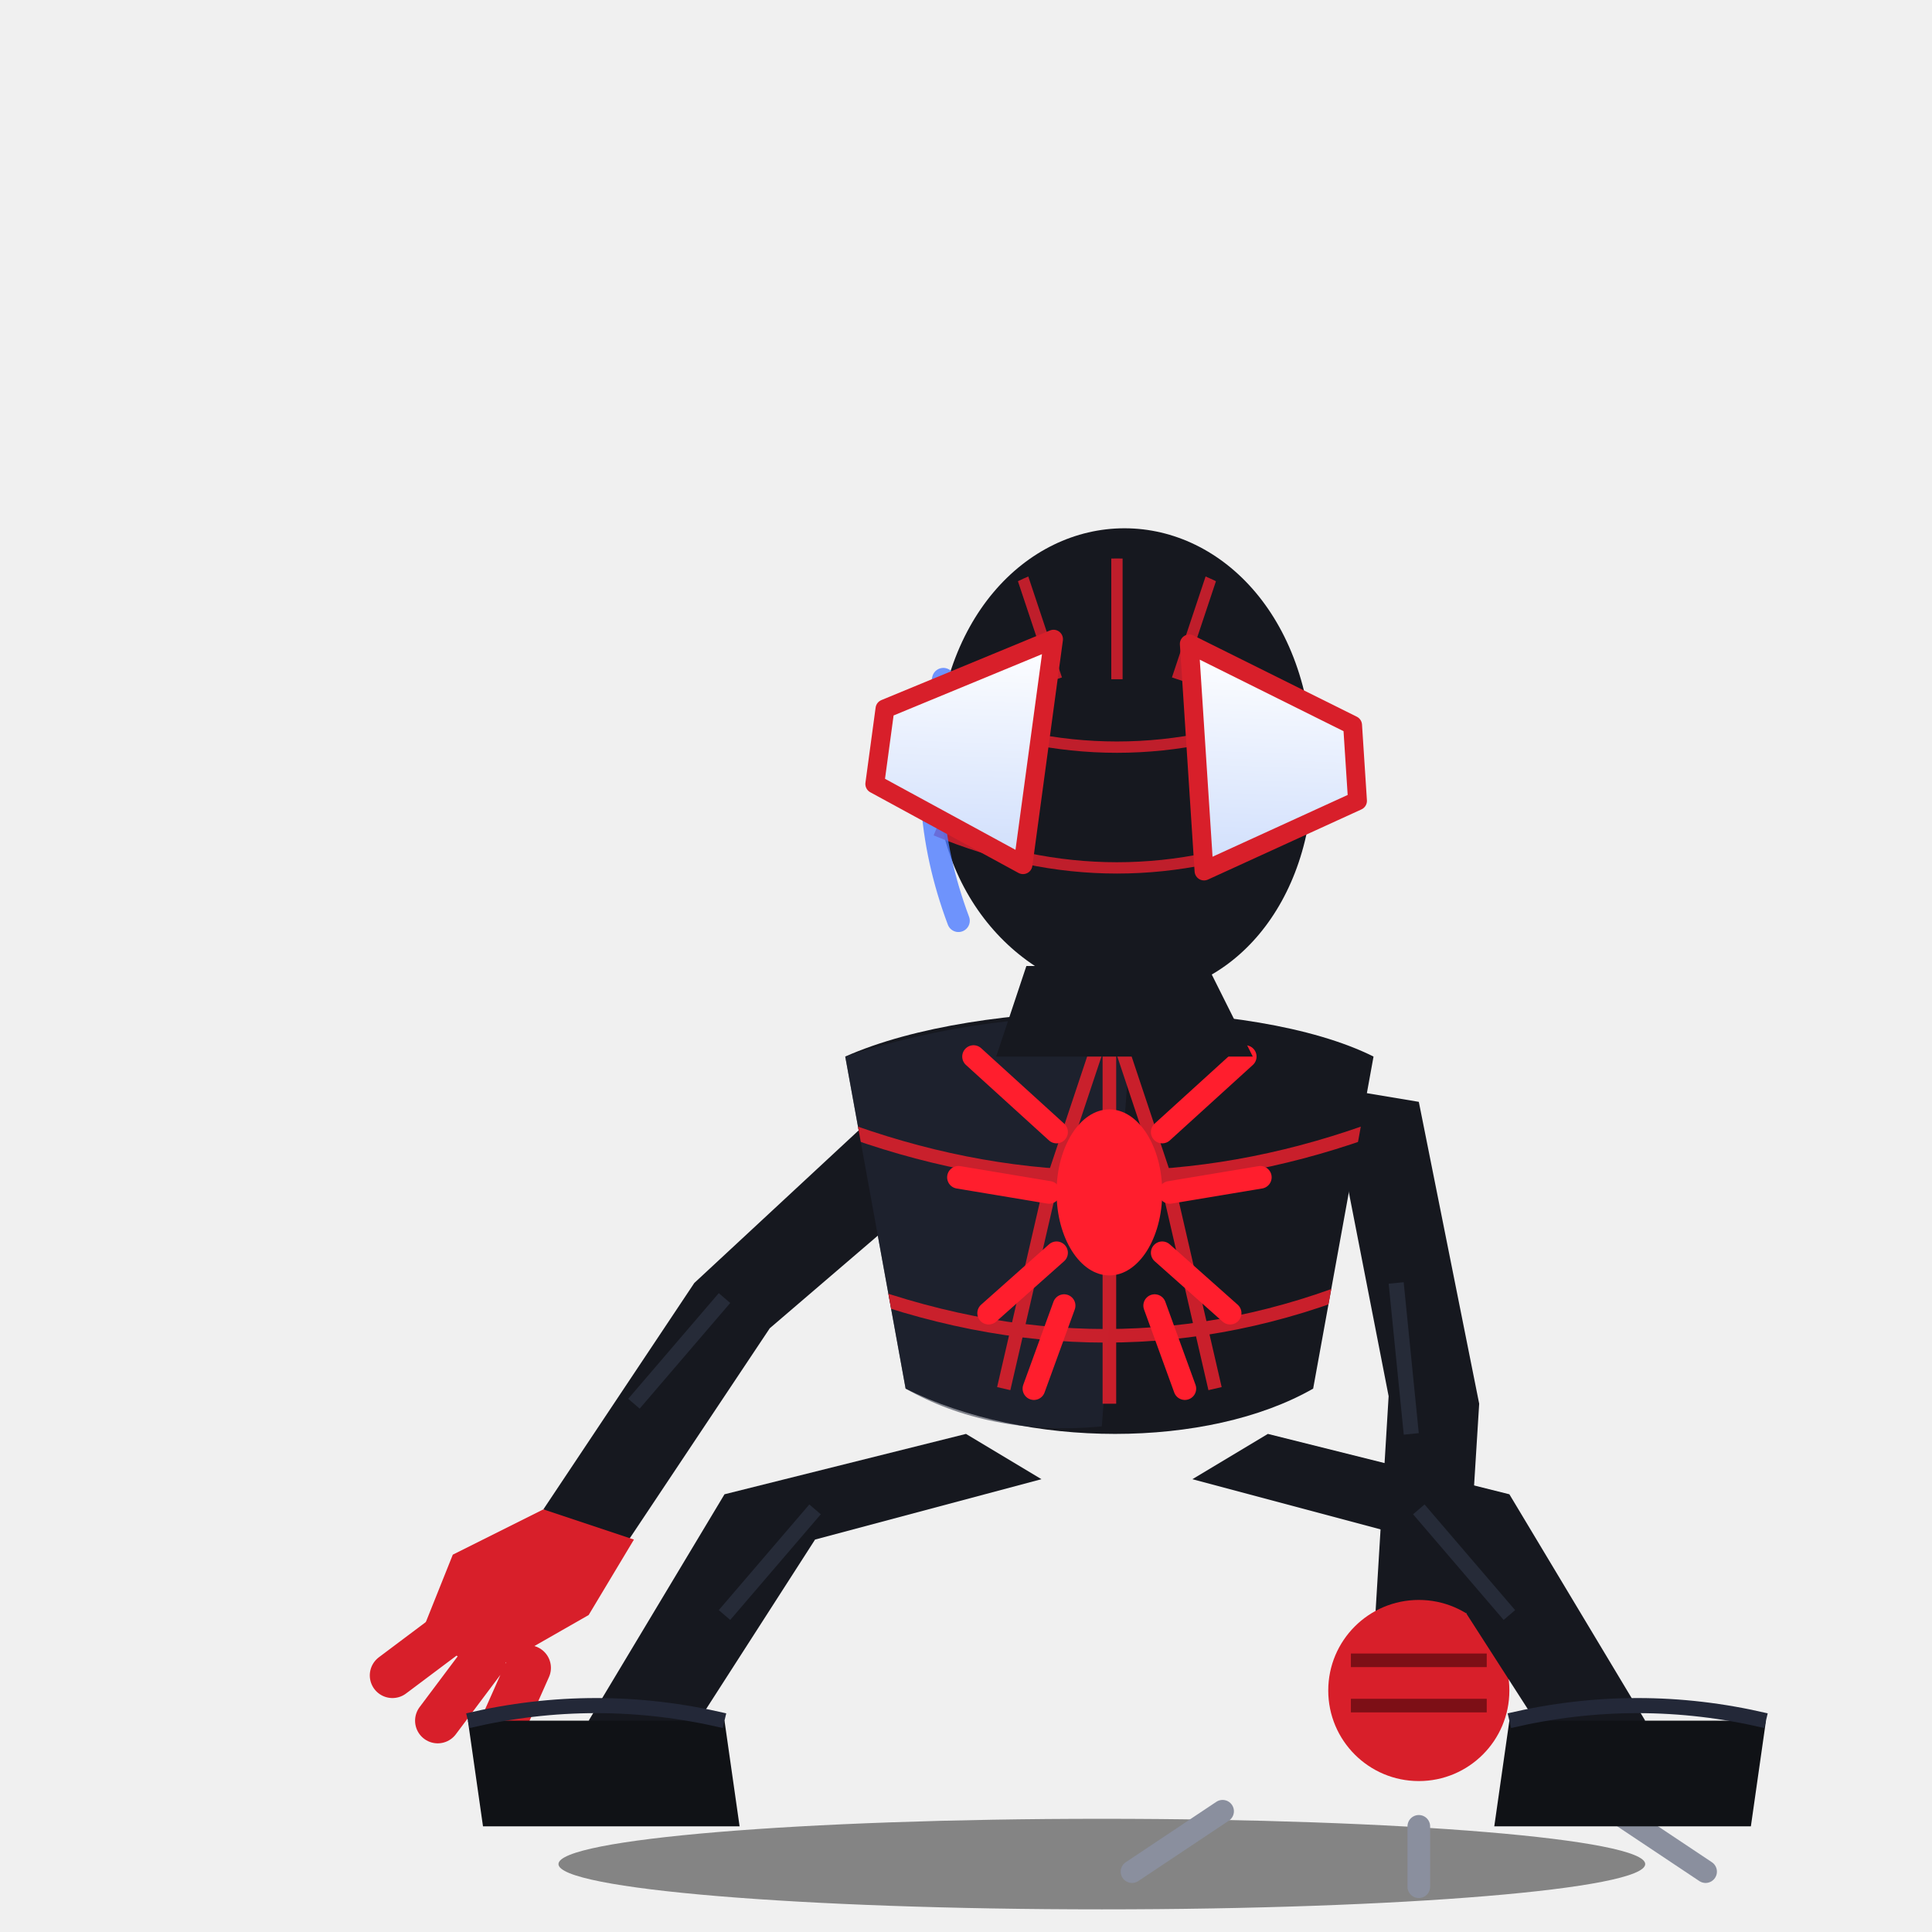
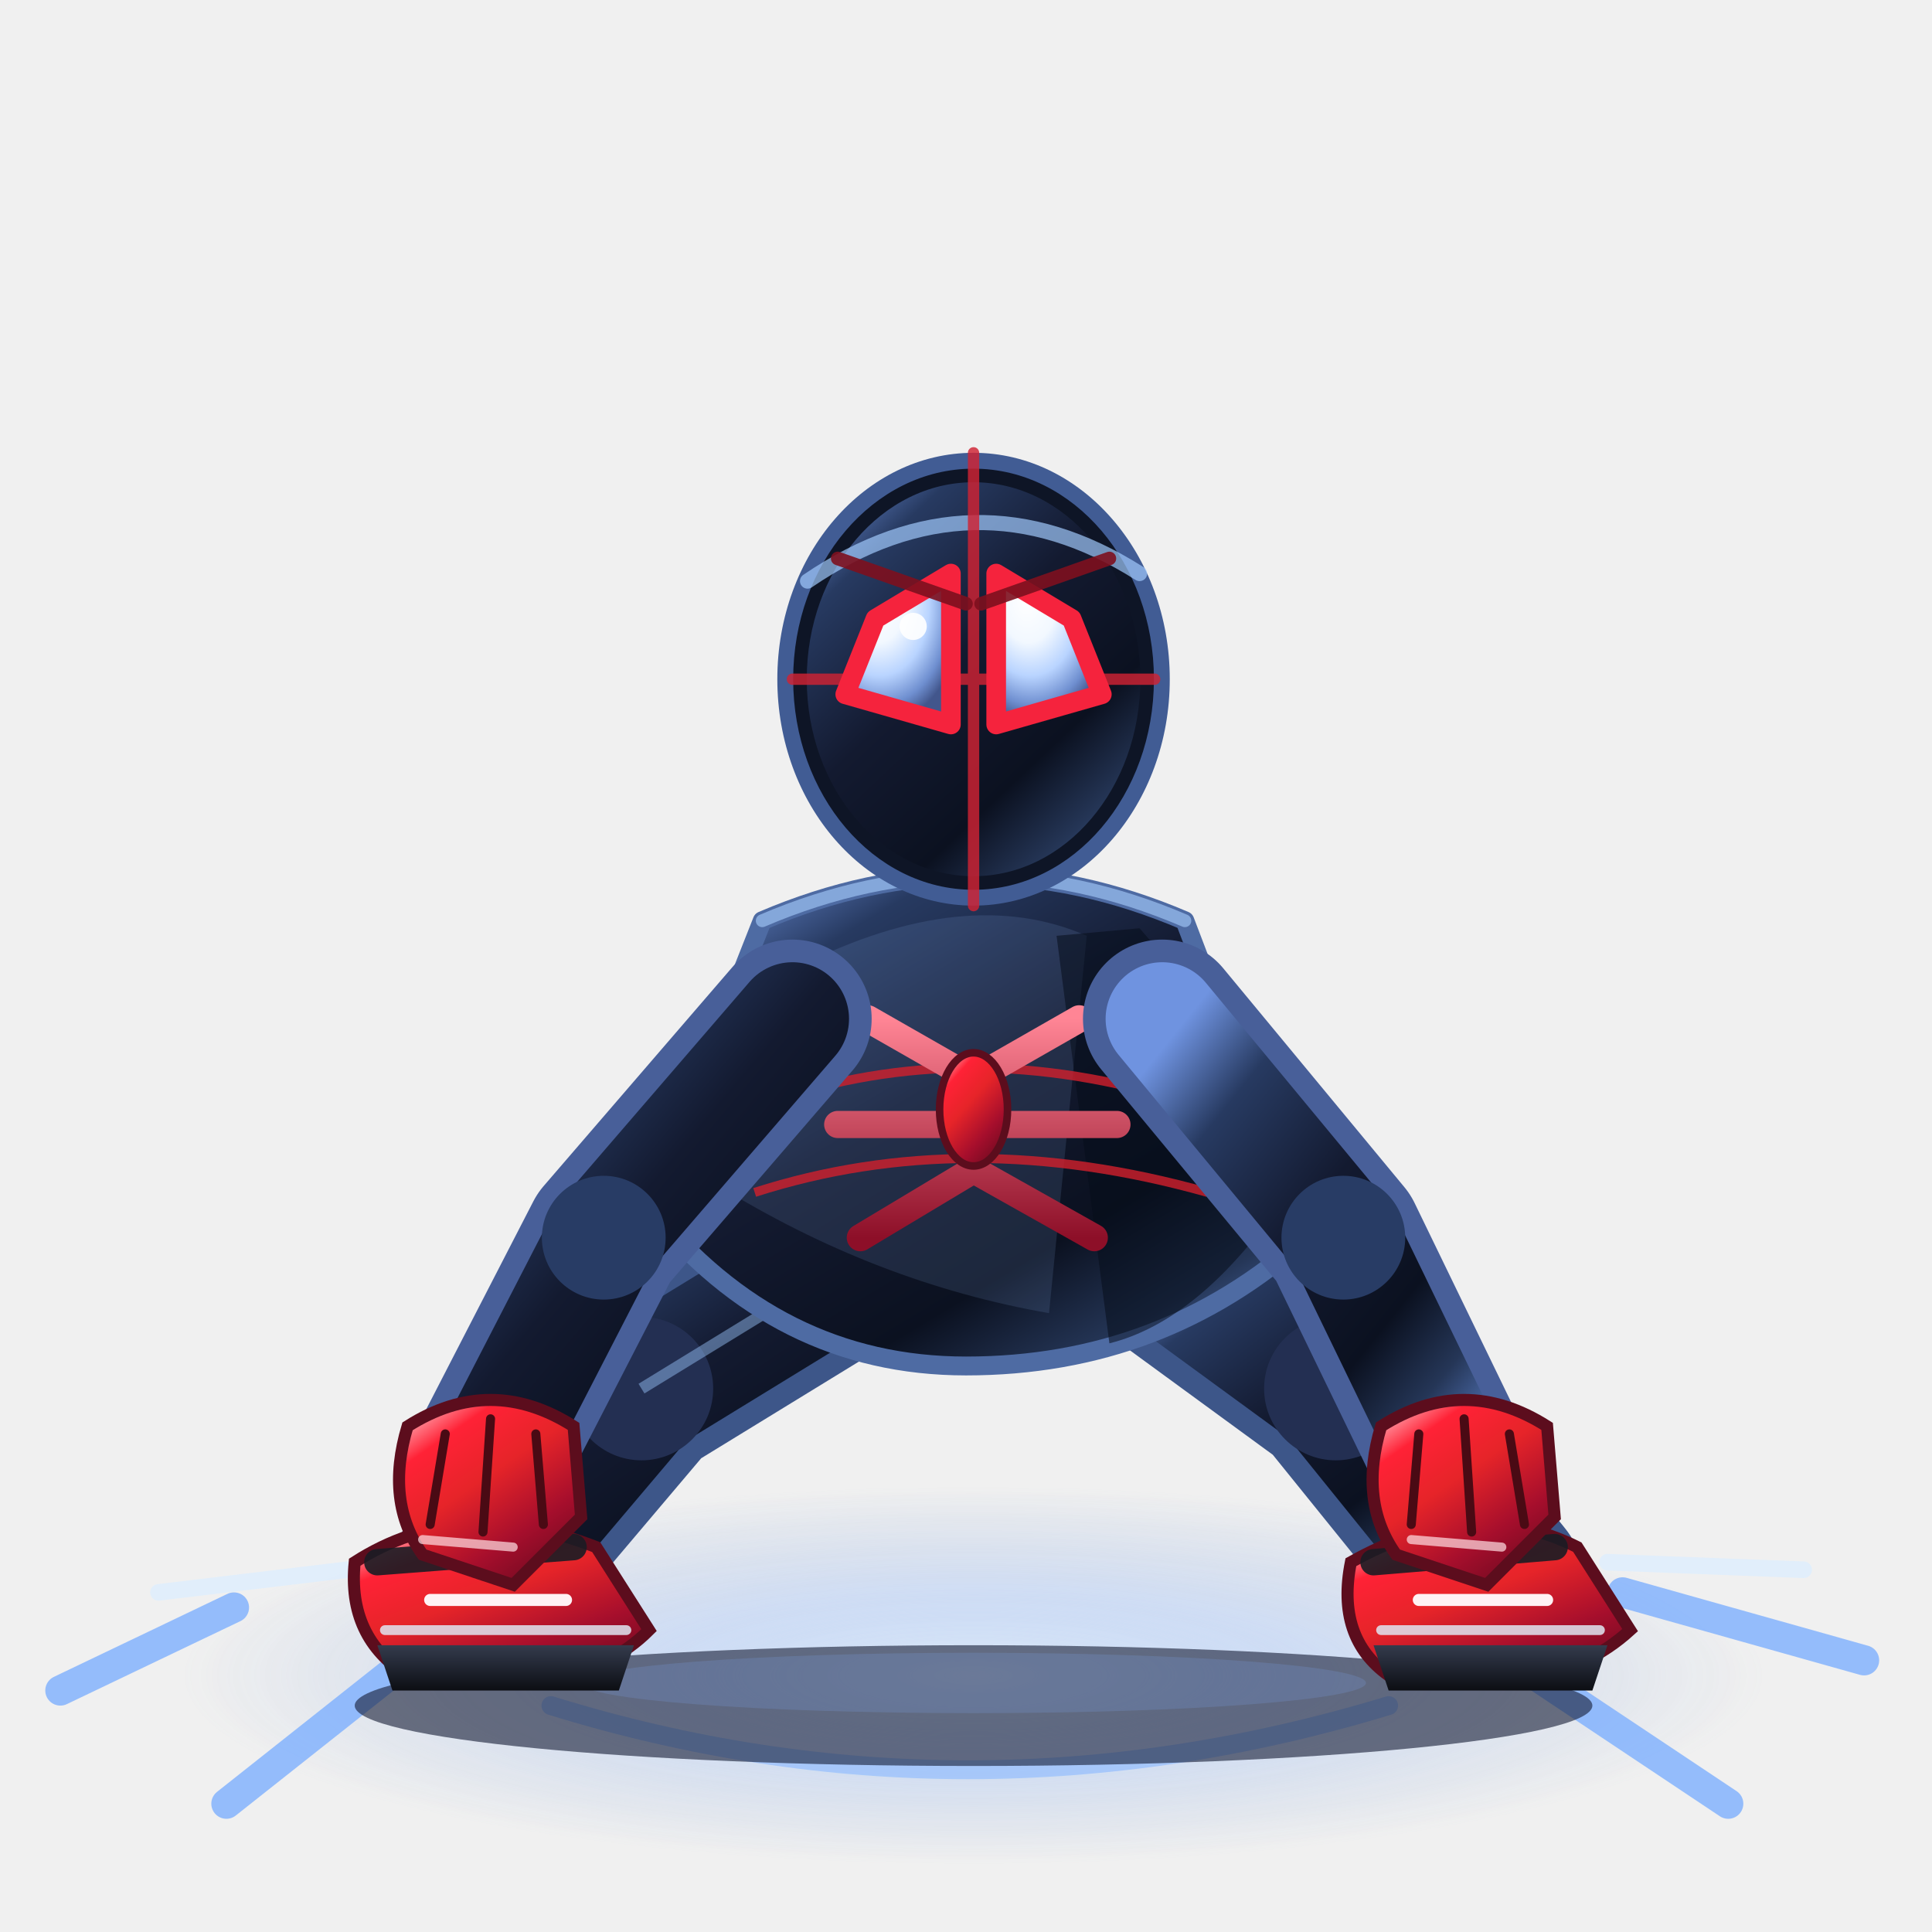
- <svg xmlns="http://www.w3.org/2000/svg" width="256" height="256" viewBox="0 0 256 256">
+ <svg xmlns="http://www.w3.org/2000/svg" width="256" height="256" viewBox="0 0 256 256" role="img" aria-labelledby="t3 d3">
  <defs>
-     <linearGradient id="eg" x1="0" y1="0" x2="0" y2="1">
-       <stop offset="0%" stop-color="#ffffff" />
-       <stop offset="100%" stop-color="#cfdefc" />
+     <linearGradient id="suit" x1="0.08" y1="0" x2="0.88" y2="1" color-interpolation="linearRGB">
+       <stop offset="0" stop-color="#6f93e0" />
+       <stop offset="0.18" stop-color="#273a61" />
+       <stop offset="0.45" stop-color="#131a30" />
+       <stop offset="0.72" stop-color="#0b1120" />
+       <stop offset="0.88" stop-color="#253657" />
+       <stop offset="1" stop-color="#4c6cab" />
    </linearGradient>
-     <clipPath id="tClip">
-       <path d="M112,140 C130,132 166,132 182,140 L174,184 C160,192 136,192 120,184 Z" />
-     </clipPath>
-     <clipPath id="hClip">
-       <circle cx="148" cy="104" r="30" />
-     </clipPath>
+     <linearGradient id="red" x1="0.12" y1="0" x2="0.8" y2="1" color-interpolation="linearRGB">
+       <stop offset="0" stop-color="#ffc6cd" />
+       <stop offset="0.2" stop-color="#ff2236" />
+       <stop offset="0.45" stop-color="#e62429" />
+       <stop offset="0.75" stop-color="#a50e2c" />
+       <stop offset="1" stop-color="#6d0a20" />
+     </linearGradient>
+     <linearGradient id="redD" x1="0" y1="0" x2="0" y2="1" color-interpolation="linearRGB">
+       <stop offset="0" stop-color="#ff8595" />
+       <stop offset="1" stop-color="#8d0f28" />
+     </linearGradient>
+     <radialGradient id="lens" cx="35%" cy="23%" r="76%" fx="28%" fy="17%" color-interpolation="linearRGB">
+       <stop offset="0" stop-color="#ffffff" />
+       <stop offset="0.35" stop-color="#f2f8ff" />
+       <stop offset="0.62" stop-color="#b9d4ff" />
+       <stop offset="0.85" stop-color="#6f8fd0" />
+       <stop offset="1" stop-color="#42568c" />
+     </radialGradient>
+     <radialGradient id="impact" cx="50%" cy="50%" r="50%" color-interpolation="linearRGB">
+       <stop offset="0" stop-color="#d7ebff" stop-opacity="0.7" />
+       <stop offset="0.45" stop-color="#71a6ff" stop-opacity="0.32" />
+       <stop offset="1" stop-color="#4d7bc7" stop-opacity="0" />
+     </radialGradient>
+     <linearGradient id="sole" x1="0" y1="0" x2="0" y2="1" color-interpolation="linearRGB">
+       <stop offset="0" stop-color="#343b4d" />
+       <stop offset="1" stop-color="#0c0e13" />
+     </linearGradient>
  </defs>
-   <ellipse cx="146" cy="247" rx="72" ry="6" fill="#000000" opacity="0.45" />
-   <path d="M120,144 L92,170 L72,200 L82,206 L102,176 L130,152 Z" fill="#16181f" />
-   <path d="M96,172 L84,186" stroke="#262b38" stroke-width="2" />
-   <path d="M72,200 L60,206 L56,216 L64,222 L78,214 L84,204 Z" fill="#d81f2a" />
-   <path d="M60,216 L52,222 M64,220 L58,228 M70,221 L66,230" stroke="#d81f2a" stroke-width="6" stroke-linecap="round" />
-   <path d="M176,144 L184,185 L182,218 L194,218 L196,186 L188,146 Z" fill="#16181f" />
-   <path d="M185,170 L187,190" stroke="#262b38" stroke-width="2" />
-   <circle cx="188" cy="224" r="12" fill="#d81f2a" />
-   <path d="M179,220 L197,220 M179,226 L197,226" stroke="#7d0f16" stroke-width="1.8" />
-   <g stroke="#8a8f9e" stroke-width="3" stroke-linecap="round">
-     <path d="M162,240 L150,248 M214,240 L226,248 M188,242 L188,250" />
+   <g id="impact-fx">
+     <ellipse cx="129" cy="222" rx="106" ry="25" fill="url(#impact)" opacity="0.8" />
+     <g fill="none" stroke-linecap="round">
+       <path d="M31 213 L8 224 M54 220 L30 239 M199 219 L229 239 M215 211 L247 220" stroke="#77acff" stroke-width="4" opacity="0.76" />
+       <path d="M46 208 L21 211 M213 207 L239 208" stroke="#dceeff" stroke-width="2.2" opacity="0.75" />
+       <path d="M73 226 Q128 243 184 226" stroke="#86b7ff" stroke-width="2.5" opacity="0.58" />
+     </g>
+     <ellipse cx="129" cy="226" rx="82" ry="8" fill="#141b33" opacity="0.6" />
+     <ellipse cx="129" cy="223" rx="52" ry="4" fill="#7da6ef" opacity="0.2" />
  </g>
-   <path d="M128,190 L96,198 L78,228 L90,232 L108,204 L138,196 Z" fill="#16181f" />
-   <path d="M168,190 L200,198 L218,228 L206,232 L188,204 L158,196 Z" fill="#16181f" />
-   <path d="M108,200 L96,214 M188,200 L200,214" stroke="#262b38" stroke-width="2" />
-   <path d="M62,228 L96,228 L98,242 L64,242 Z" fill="#101216" />
-   <path d="M200,228 L234,228 L232,242 L198,242 Z" fill="#101216" />
-   <path d="M62,228 Q79,224 96,228 M200,228 Q217,224 234,228" stroke="#232838" stroke-width="2" fill="none" />
-   <path d="M112,140 C130,132 166,132 182,140 L174,184 C160,192 136,192 120,184 Z" fill="#16181f" />
-   <path d="M112,140 C124,136 138,134 150,135 L146,189 C136,190 127,188 120,184 Z" fill="#232838" opacity="0.55" />
-   <g clip-path="url(#tClip)" stroke="#d21f2c" stroke-width="1.8" fill="none" opacity="0.95">
-     <path d="M147,134 L139,158 L133,184 M147,134 L147,160 L147,186 M147,134 L155,158 L161,184" />
-     <path d="M113,150 Q147,162 181,150 M111,170 Q147,184 181,170" />
+   <g id="legs" fill="none" stroke-linecap="round" stroke-linejoin="round">
+     <path d="M116 165 L85 184 L63 210" stroke="#3d5689" stroke-width="24" />
+     <path d="M116 165 L85 184 L63 210" stroke="url(#suit)" stroke-width="18" />
+     <path d="M151 165 L177 184 L198 210" stroke="#3d5689" stroke-width="24" />
+     <path d="M151 165 L177 184 L198 210" stroke="url(#suit)" stroke-width="18" />
  </g>
-   <g stroke="#ff1e2d" stroke-width="3" stroke-linecap="round">
-     <ellipse cx="147" cy="158" rx="7" ry="11" fill="#ff1e2d" stroke="none" />
-     <path d="M140,150 L129,140 M139,158 L127,156 M140,166 L131,174 M141,173 L137,184 M154,150 L165,140 M155,158 L167,156 M154,166 L163,174 M153,173 L157,184" fill="none" />
+   <circle cx="85" cy="184" r="9.5" fill="#232f52" />
+   <circle cx="177" cy="184" r="9.5" fill="#232f52" />
+   <path d="M116 165 L85 184" stroke="#9bc8ff" stroke-width="1.5" opacity="0.45" fill="none" />
+   <g id="boots">
+     <path d="M47 207 Q61 198 79 205 L86 216 Q76 226 54 222 Q46 217 47 207Z" fill="url(#red)" stroke="#5c0d1d" stroke-width="1.6" />
+     <path d="M50 207 L76 205" stroke="#1a1c24" stroke-width="3.5" stroke-linecap="round" opacity="0.9" />
+     <path d="M51 216 L83 216" stroke="#dfe6f2" stroke-width="1.3" stroke-linecap="round" opacity="0.85" />
+     <path d="M50 218 L84 218 L82 224 L52 224Z" fill="url(#sole)" />
+     <path d="M57 212 L75 212" fill="none" stroke="#fff1f4" stroke-width="1.6" stroke-linecap="round" />
+     <path d="M179 207 Q195 198 209 205 L216 216 Q205 226 184 222 Q177 217 179 207Z" fill="url(#red)" stroke="#5c0d1d" stroke-width="1.6" />
+     <path d="M182 207 L206 205" stroke="#1a1c24" stroke-width="3.5" stroke-linecap="round" opacity="0.9" />
+     <path d="M183 216 L212 216" stroke="#dfe6f2" stroke-width="1.3" stroke-linecap="round" opacity="0.85" />
+     <path d="M182 218 L213 218 L211 224 L184 224Z" fill="url(#sole)" />
+     <path d="M188 212 L205 212" fill="none" stroke="#fff1f4" stroke-width="1.6" stroke-linecap="round" />
  </g>
-   <path d="M136,128 L160,128 L166,140 L132,140 Z" fill="#16181f" />
-   <path d="M124,102 C124,82 136,70 149,70 C162,70 174,82 174,102 C174,120 163,132 150,132 C137,132 124,120 124,102 Z" fill="#16181f" />
-   <g clip-path="url(#hClip)" stroke="#d21f2c" stroke-width="1.5" fill="none" opacity="0.9">
-     <path d="M148,70 L148,90 M134,72 L140,90 M162,72 L156,90 M124,94 Q148,104 172,94 M124,110 Q148,120 172,110" />
+   <g id="torso">
+     <path d="M101 122 Q129 110 157 122 L173 164 Q154 181 128 181 Q103 181 86 160Z" fill="url(#suit)" stroke="#4e6ba3" stroke-width="2.5" stroke-linejoin="round" />
+     <path d="M106 128 Q128 117 144 124 L139 174 Q116 170 95 157Z" fill="#8fb6f5" opacity="0.13" />
+     <path d="M151 123 Q166 140 170 159 Q159 175 147 178 L140 124Z" fill="#060c19" opacity="0.55" />
+     <path d="M101 122 Q129 110 157 122" fill="none" stroke="#a9cfff" stroke-width="1.7" opacity="0.6" stroke-linecap="round" />
+     <path d="M102 146 Q128 137 157 146 M100 158 Q128 149 160 158" fill="none" stroke="#d21f2c" stroke-width="1.2" opacity="0.8" />
+     <g fill="none" stroke="url(#redD)" stroke-width="3.6" stroke-linecap="round" stroke-linejoin="round">
+       <path d="M129 137 L129 164" />
+       <path d="M129 143 L115 135 M129 149 L111 149 M129 155 L114 164" />
+       <path d="M129 143 L143 135 M129 149 L148 149 M129 155 L145 164" />
+     </g>
+     <ellipse cx="129" cy="147" rx="4.5" ry="7.5" fill="url(#red)" stroke="#5c0d1d" stroke-width="1" />
  </g>
-   <path d="M125,90 Q121,106 127,122" stroke="#4d7cff" stroke-width="3" fill="none" opacity="0.8" stroke-linecap="round" />
-   <g transform="translate(148,102) rotate(2)">
-     <path d="M-31,-7 L-9,-17 L-12,13 L-32,3 Z" fill="url(#eg)" stroke="#d81f2a" stroke-width="2.5" stroke-linejoin="round" />
-     <path d="M31,-7 L9,-17 L12,13 L32,3 Z" fill="url(#eg)" stroke="#d81f2a" stroke-width="2.5" stroke-linejoin="round" />
+   <g id="arms" fill="none" stroke-linecap="round" stroke-linejoin="round">
+     <path d="M105 135 L80 164 L63 197" stroke="#485f99" stroke-width="21" />
+     <path d="M105 135 L80 164 L63 197" stroke="url(#suit)" stroke-width="15" />
+     <path d="M154 135 L178 164 L194 197" stroke="#485f99" stroke-width="21" />
+     <path d="M154 135 L178 164 L194 197" stroke="url(#suit)" stroke-width="15" />
+   </g>
+   <circle cx="80" cy="164" r="8.2" fill="#283c65" />
+   <circle cx="178" cy="164" r="8.2" fill="#283c65" />
+   <g id="gloves">
+     <path d="M54 189 Q65 182 76 189 L77 201 L68 210 L56 206 Q51 199 54 189Z" fill="url(#red)" stroke="#5c0d1d" stroke-width="1.6" />
+     <path d="M59 190 L57 202 M65 188 L64 203 M71 190 L72 202" fill="none" stroke="#4a0a14" stroke-width="1.2" stroke-linecap="round" />
+     <path d="M56 204 L68 205" stroke="#ffdfe4" stroke-width="1.2" stroke-linecap="round" opacity="0.7" />
+     <path d="M183 189 Q194 182 205 189 L206 201 L197 210 L185 206 Q180 199 183 189Z" fill="url(#red)" stroke="#5c0d1d" stroke-width="1.6" />
+     <path d="M188 190 L187 202 M194 188 L195 203 M200 190 L202 202" fill="none" stroke="#4a0a14" stroke-width="1.2" stroke-linecap="round" />
+     <path d="M187 204 L199 205" stroke="#ffdfe4" stroke-width="1.2" stroke-linecap="round" opacity="0.7" />
+   </g>
+   <g id="head">
+     <ellipse cx="129" cy="90" rx="26" ry="30" fill="#415c94" />
+     <ellipse cx="129" cy="90" rx="23" ry="27" fill="url(#suit)" stroke="#0e1526" stroke-width="1.8" />
+     <path d="M107 77 Q129 62 151 76" fill="none" stroke="#a2ccff" stroke-width="2" opacity="0.68" stroke-linecap="round" />
+     <path d="M129 60 L129 120 M105 90 L153 90" fill="none" stroke="#cf2233" stroke-width="1.5" opacity="0.82" stroke-linecap="round" />
+     <path d="M116 82 L126 76 L126 96 L112 92Z" fill="url(#lens)" stroke="#f5233d" stroke-width="2.6" stroke-linejoin="round" />
+     <path d="M132 76 L142 82 L146 92 L132 96Z" fill="url(#lens)" stroke="#f5233d" stroke-width="2.6" stroke-linejoin="round" />
+     <path d="M111 74 L128 80 M147 74 L130 80" fill="none" stroke="#7d0f1e" stroke-width="1.8" stroke-linecap="round" opacity="0.9" />
+     <circle cx="121" cy="83" r="1.8" fill="#fff" opacity="0.9" />
  </g>
</svg>
